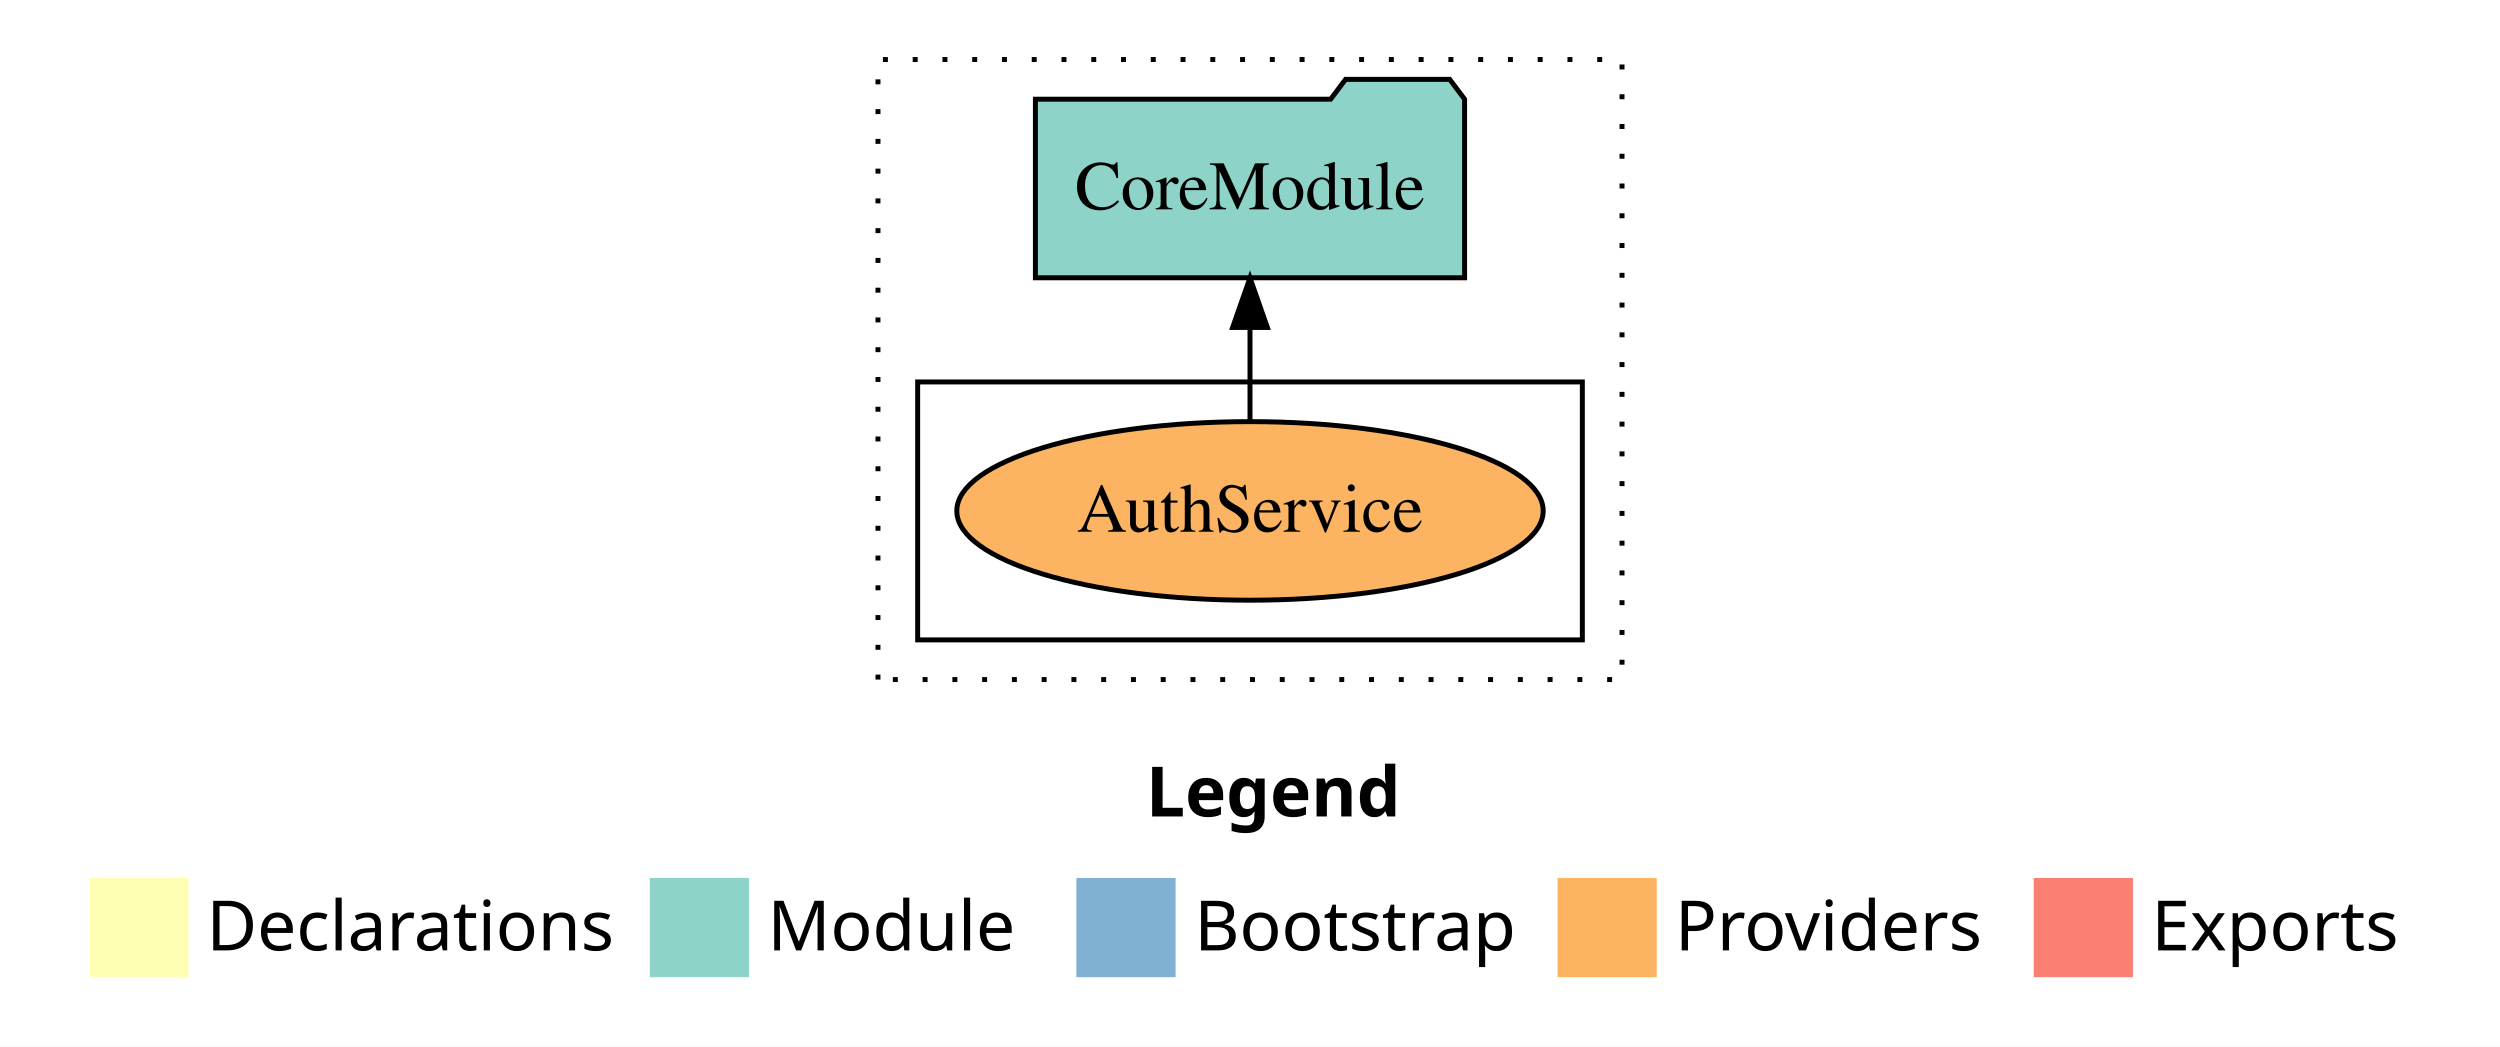
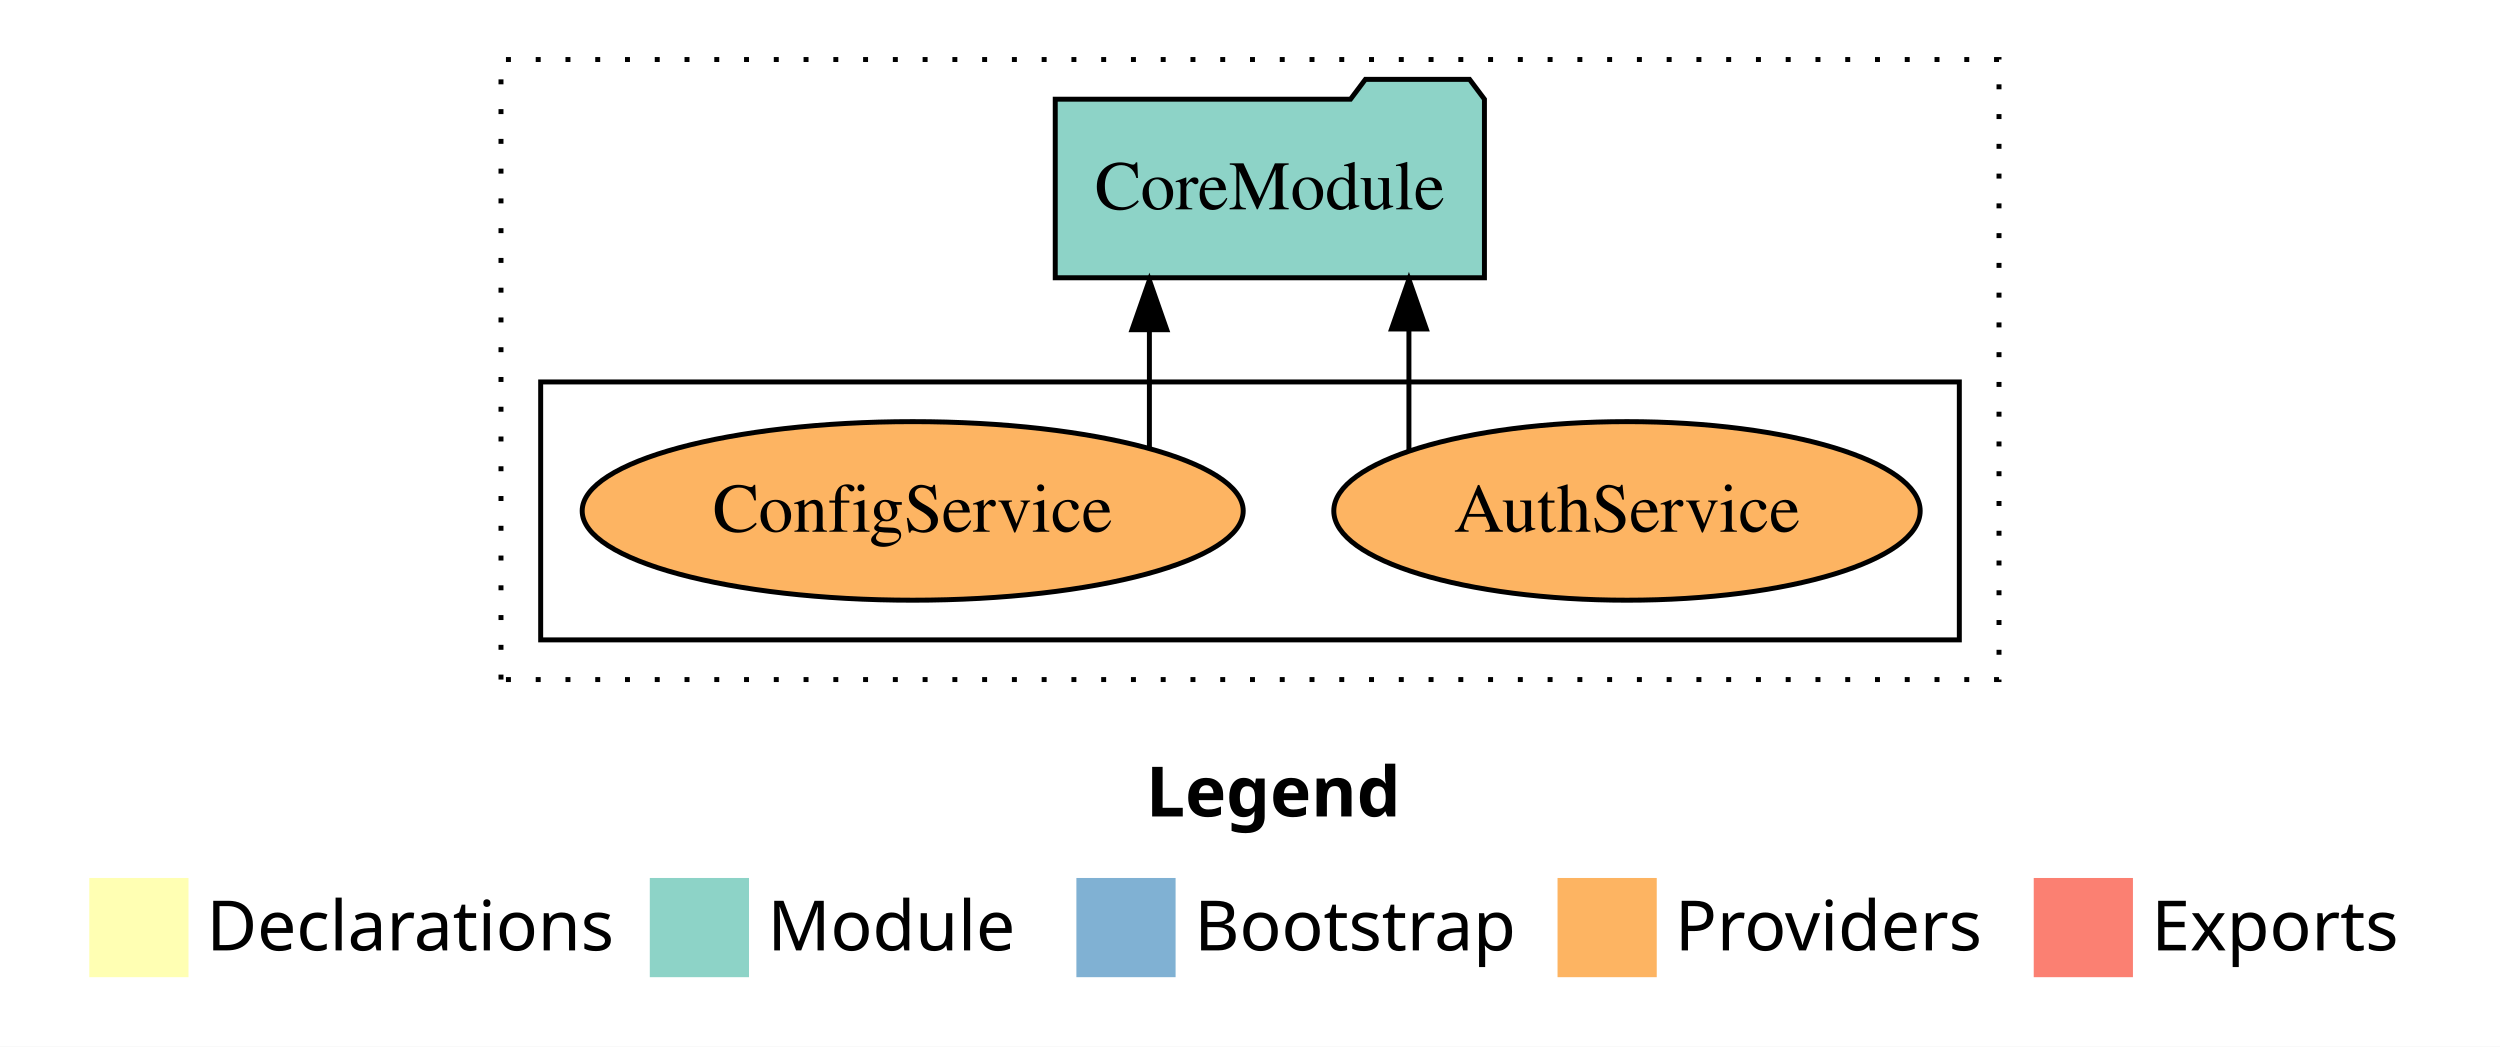
<svg xmlns="http://www.w3.org/2000/svg" width="504pt" height="211pt" viewBox="0.00 0.00 504.00 211.00">
  <g id="graph0" class="graph" transform="scale(1 1) rotate(0) translate(4 207)">
    <polygon fill="#ffffff" stroke="transparent" points="-4,4 -4,-207 500,-207 500,4 -4,4" />
    <text text-anchor="start" x="227.009" y="-42.4" font-family="sans-serif" font-weight="bold" font-size="14.00" fill="#000000">Legend</text>
    <polygon fill="#ffffb3" stroke="transparent" points="14,-10 14,-30 34,-30 34,-10 14,-10" />
    <text text-anchor="start" x="37.629" y="-15.4" font-family="sans-serif" font-size="14.00" fill="#000000">  Declarations</text>
    <polygon fill="#8dd3c7" stroke="transparent" points="127,-10 127,-30 147,-30 147,-10 127,-10" />
    <text text-anchor="start" x="150.725" y="-15.4" font-family="sans-serif" font-size="14.00" fill="#000000">  Module</text>
    <polygon fill="#80b1d3" stroke="transparent" points="213,-10 213,-30 233,-30 233,-10 213,-10" />
    <text text-anchor="start" x="236.781" y="-15.4" font-family="sans-serif" font-size="14.00" fill="#000000">  Bootstrap</text>
    <polygon fill="#fdb462" stroke="transparent" points="310,-10 310,-30 330,-30 330,-10 310,-10" />
    <text text-anchor="start" x="333.673" y="-15.4" font-family="sans-serif" font-size="14.00" fill="#000000">  Providers</text>
    <polygon fill="#fb8072" stroke="transparent" points="406,-10 406,-30 426,-30 426,-10 406,-10" />
    <text text-anchor="start" x="429.726" y="-15.4" font-family="sans-serif" font-size="14.00" fill="#000000">  Exports</text>
    <g id="clust1" class="cluster">
-       <polygon fill="none" stroke="#000000" stroke-dasharray="1,5" points="173,-70 173,-195 323,-195 323,-70 173,-70" />
+       <polygon fill="none" stroke="#000000" stroke-dasharray="1,5" points="97,-70 97,-195 399,-195 399,-70 97,-70" />
    </g>
    <g id="clust6" class="cluster">
-       <polygon fill="none" stroke="#000000" points="181,-78 181,-130 315,-130 315,-78 181,-78" />
+       <polygon fill="none" stroke="#000000" points="105,-78 105,-130 391,-130 391,-78 105,-78" />
    </g>
    <g id="node1" class="node">
-       <ellipse fill="#fdb462" stroke="#000000" cx="248" cy="-104" rx="59.108" ry="18" />
-       <text text-anchor="middle" x="248" y="-99.8" font-family="Times,serif" font-size="14.00" fill="#000000">AuthService</text>
+       <ellipse fill="#fdb462" stroke="#000000" cx="324" cy="-104" rx="59.108" ry="18" />
+       <text text-anchor="middle" x="324" y="-99.8" font-family="Times,serif" font-size="14.00" fill="#000000">AuthService</text>
+     </g>
+     <g id="node3" class="node">
+       <polygon fill="#8dd3c7" stroke="#000000" points="295.262,-187 292.262,-191 271.262,-191 268.262,-187 208.738,-187 208.738,-151 295.262,-151 295.262,-187" />
+       <text text-anchor="middle" x="252" y="-164.8" font-family="Times,serif" font-size="14.00" fill="#000000">CoreModule</text>
+     </g>
+     <g id="edge1" class="edge">
+       <path fill="none" stroke="#000000" d="M280.038,-116.226C280.038,-116.226 280.038,-140.683 280.038,-140.683" />
+       <polygon fill="#000000" stroke="#000000" points="276.539,-140.683 280.038,-150.683 283.539,-140.683 276.539,-140.683" />
    </g>
    <g id="node2" class="node">
-       <polygon fill="#8dd3c7" stroke="#000000" points="291.262,-187 288.262,-191 267.262,-191 264.262,-187 204.738,-187 204.738,-151 291.262,-151 291.262,-187" />
-       <text text-anchor="middle" x="248" y="-164.8" font-family="Times,serif" font-size="14.00" fill="#000000">CoreModule</text>
+       <ellipse fill="#fdb462" stroke="#000000" cx="180" cy="-104" rx="66.632" ry="18" />
+       <text text-anchor="middle" x="180" y="-99.8" font-family="Times,serif" font-size="14.00" fill="#000000">ConfigService</text>
    </g>
-     <g id="edge1" class="edge">
-       <path fill="none" stroke="#000000" d="M248,-122.106C248,-122.106 248,-140.991 248,-140.991" />
-       <polygon fill="#000000" stroke="#000000" points="244.5,-140.991 248,-150.991 251.5,-140.991 244.5,-140.991" />
+     <g id="edge2" class="edge">
+       <path fill="none" stroke="#000000" d="M227.718,-116.842C227.718,-116.842 227.718,-140.523 227.718,-140.523" />
+       <polygon fill="#000000" stroke="#000000" points="224.218,-140.523 227.718,-150.523 231.218,-140.523 224.218,-140.523" />
    </g>
  </g>
</svg>
